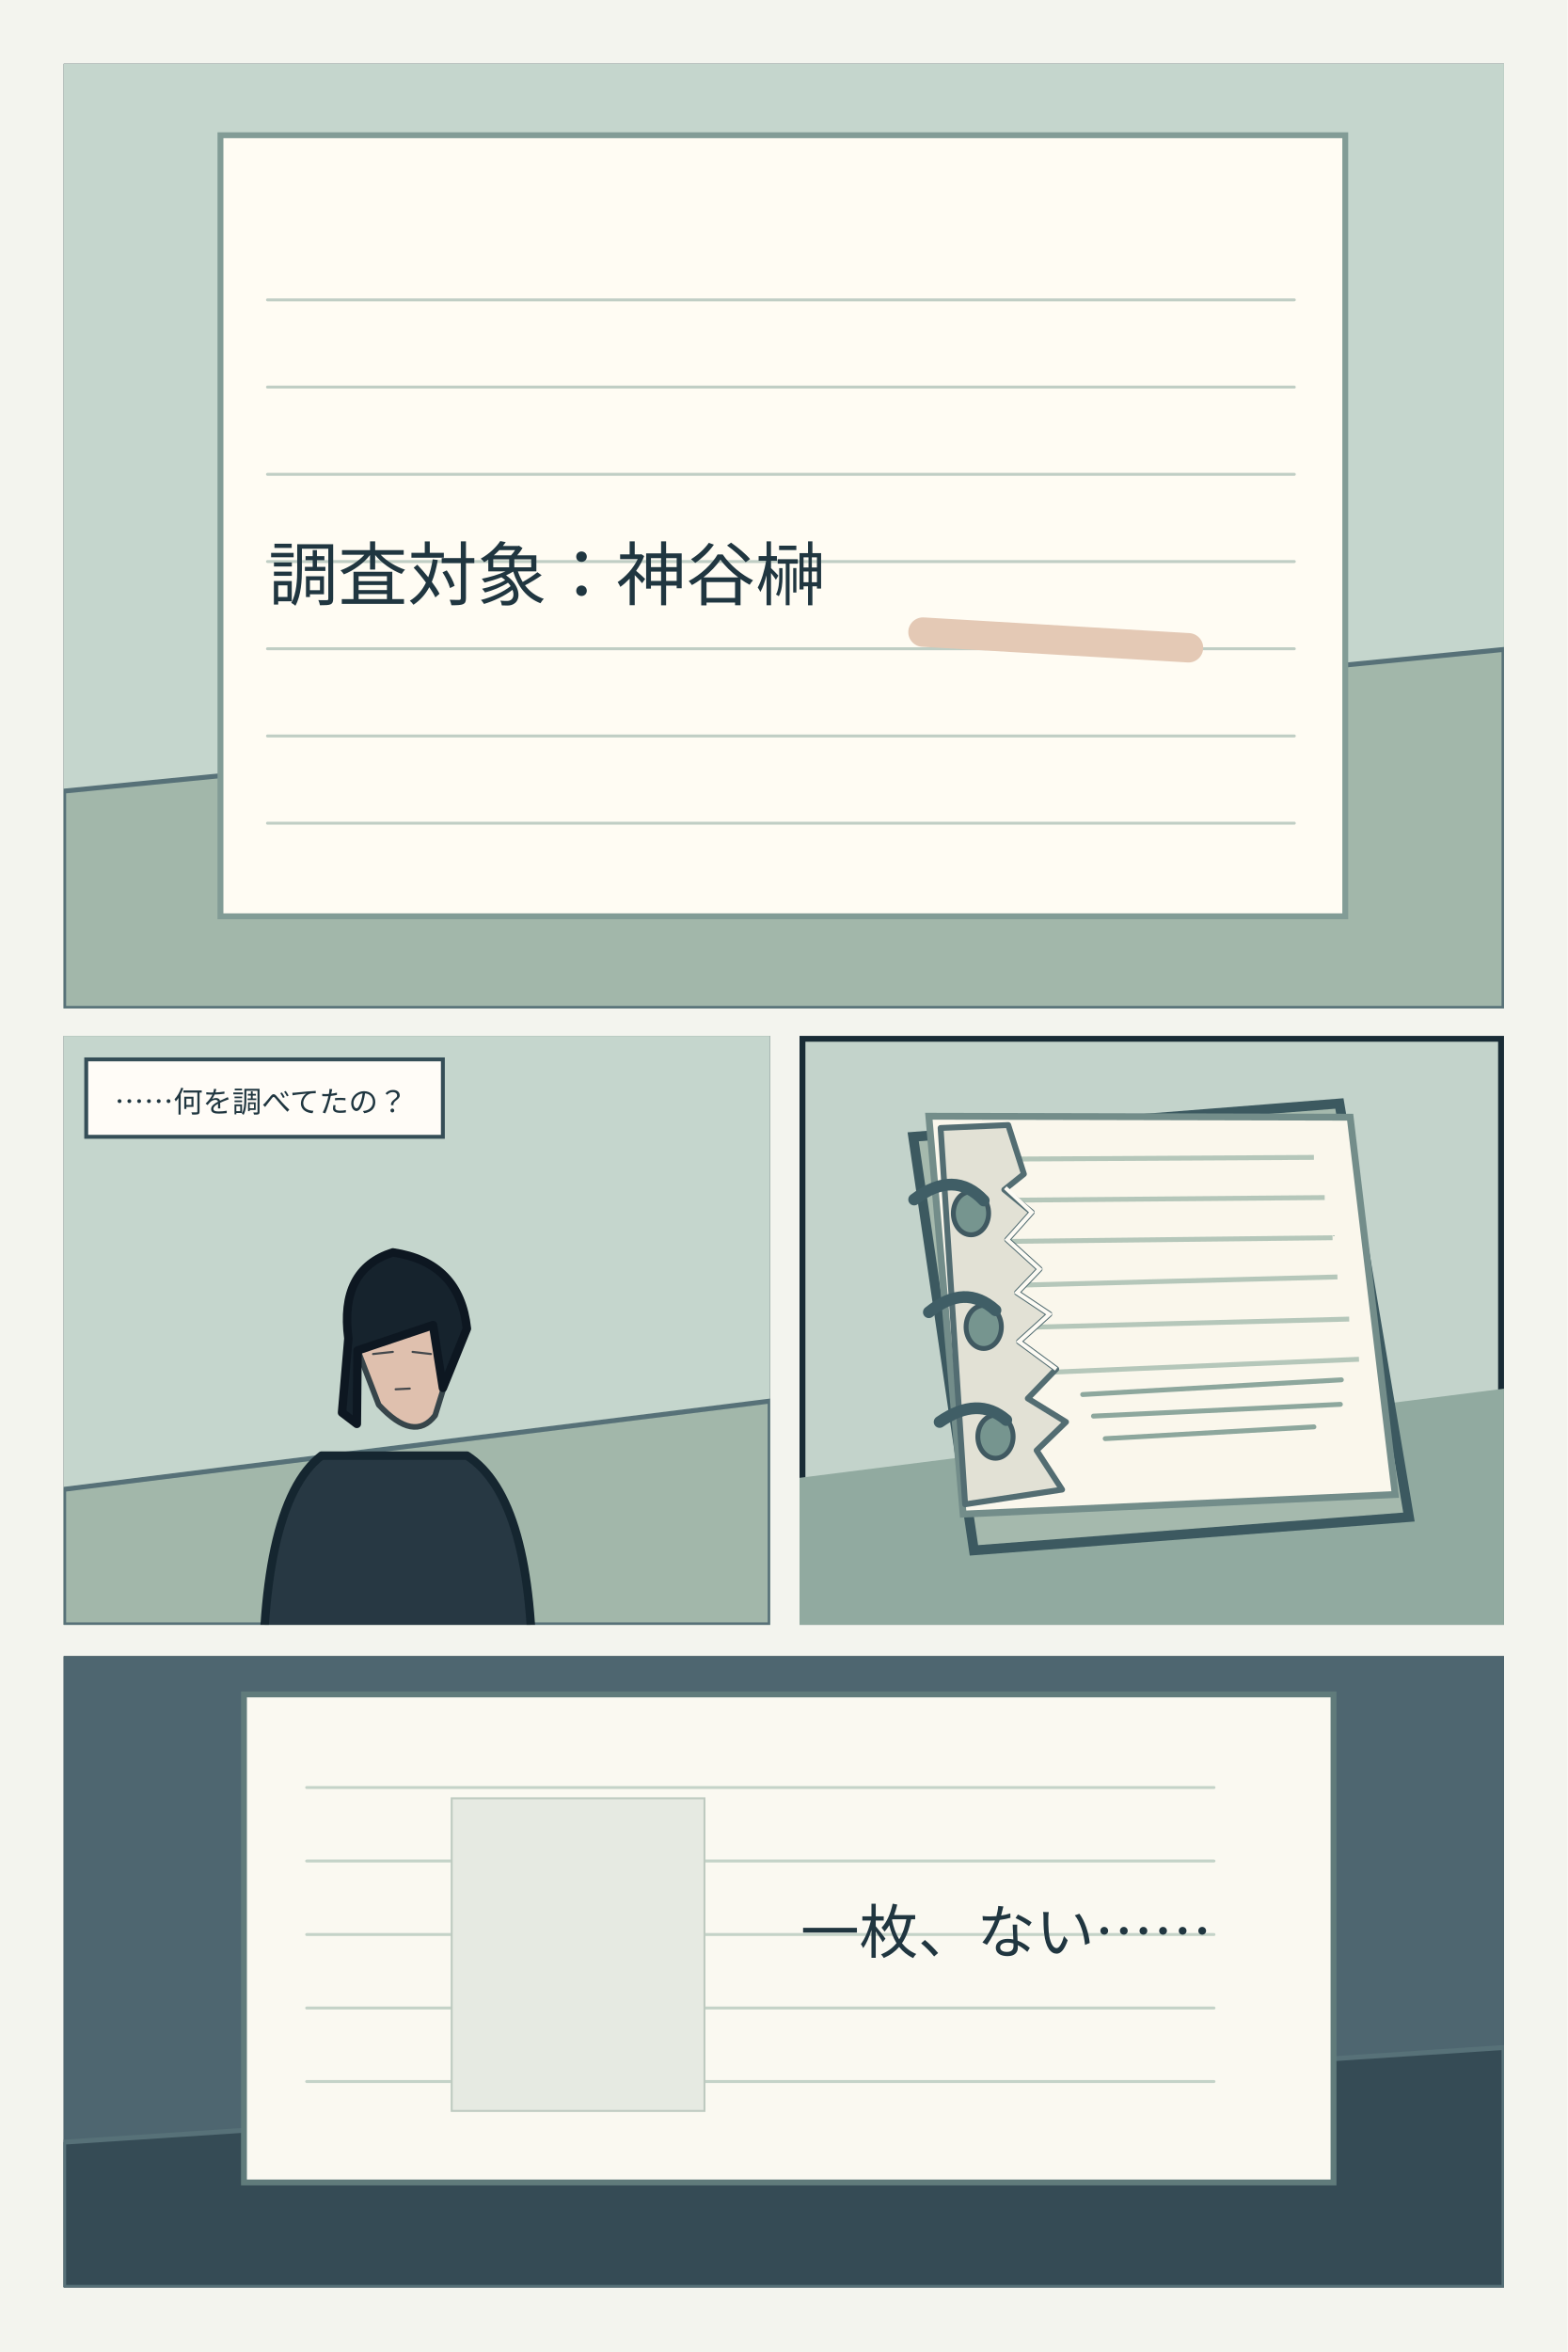
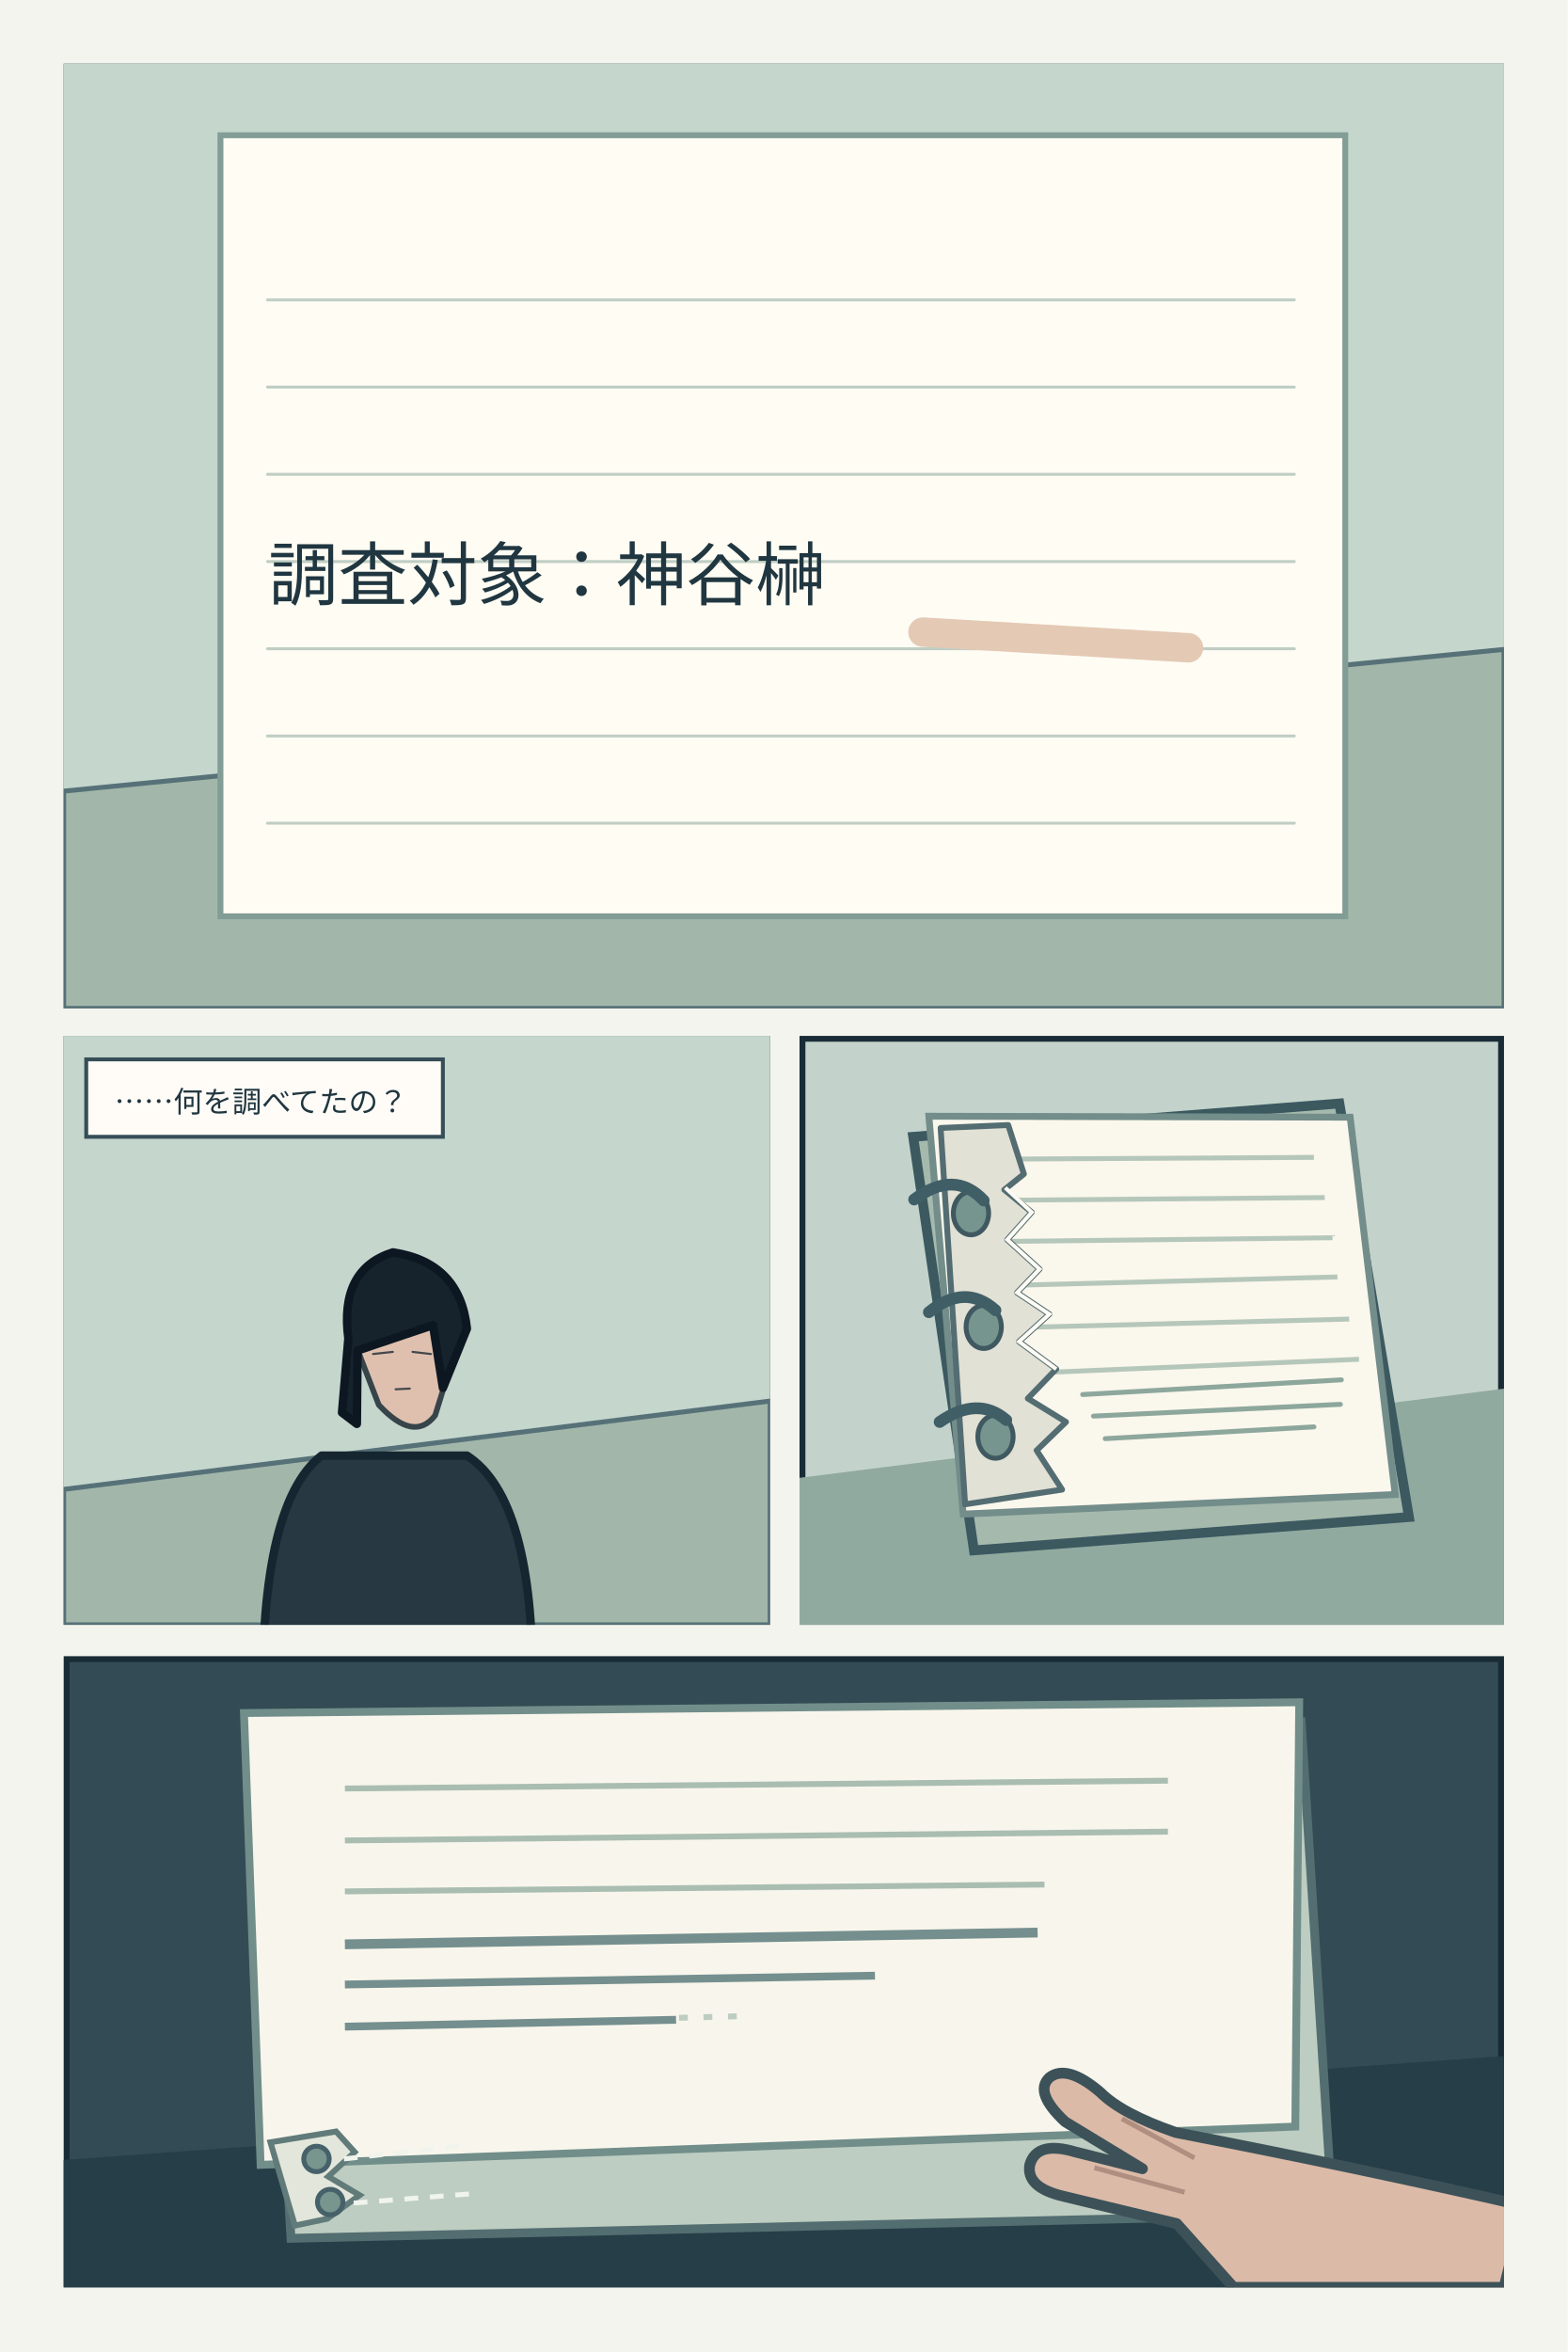
<svg xmlns="http://www.w3.org/2000/svg" width="1600" height="2400" viewBox="0 0 1600 2400">
  <rect x="0" y="0" width="1600" height="2400" fill="#f3f4ee" stroke="none" stroke-width="0" />
  <g id="31-1">
    <svg x="65" y="65" width="1470" height="964" viewBox="0 0 1470 964">
      <rect x="2" y="2" width="1466" height="960" fill="#f8f9f3" stroke="#192c36" stroke-width="8" />
      <rect x="0" y="0" width="1470" height="964" fill="#c5d6cd" stroke="none" stroke-width="0" />
      <path d="M0 742.28L1470 597.68V964H0Z" fill="#a2b7aa" stroke="#577178" stroke-width="5" stroke-linejoin="round" stroke-linecap="round" />
      <rect x="160" y="73" width="1148" height="797" fill="#fffcf3" stroke="#829c96" stroke-width="6" />
      <path d="M208 241L1256 241" fill="none" stroke="#c0cec4" stroke-width="3" stroke-linejoin="round" stroke-linecap="round" />
      <path d="M208 330L1256 330" fill="none" stroke="#c0cec4" stroke-width="3" stroke-linejoin="round" stroke-linecap="round" />
      <path d="M208 419L1256 419" fill="none" stroke="#c0cec4" stroke-width="3" stroke-linejoin="round" stroke-linecap="round" />
      <path d="M208 508L1256 508" fill="none" stroke="#c0cec4" stroke-width="3" stroke-linejoin="round" stroke-linecap="round" />
      <path d="M208 597L1256 597" fill="none" stroke="#c0cec4" stroke-width="3" stroke-linejoin="round" stroke-linecap="round" />
      <path d="M208 686L1256 686" fill="none" stroke="#c0cec4" stroke-width="3" stroke-linejoin="round" stroke-linecap="round" />
      <path d="M208 775L1256 775" fill="none" stroke="#c0cec4" stroke-width="3" stroke-linejoin="round" stroke-linecap="round" />
      <text x="209" y="547" font-family="Noto Sans CJK JP,sans-serif" font-size="71" font-weight="500" fill="#203640">調査対象：神谷榊</text>
      <path d="M877 580L1148 596" fill="none" stroke="#e4c9b5" stroke-width="30" stroke-linejoin="round" stroke-linecap="round" />
    </svg>
  </g>
  <g id="31-2">
    <svg x="816" y="1057" width="719" height="601" viewBox="0 0 719 601">
      <rect x="2" y="2" width="715" height="597" fill="#c3d3cb" stroke="#192c36" stroke-width="8" />
      <path d="M0 451L719 360V601H0Z" fill="#91aaa0" />
      <path d="M116 103L551 69L622 491L178 525Z" fill="#a5b9ad" stroke="#3c5960" stroke-width="10" />
      <path d="M132 82L562 83L608 468L167 488Z" fill="#faf7ec" stroke="#738d8a" stroke-width="7" />
      <path d="M166 126L525 124M177 168L536 165M187 210L544 206M200 255L549 246M208 298L561 289M214 345L571 330" fill="none" stroke="#b5c7ba" stroke-width="5" />
      <path d="M144 94L213 91L229 141L209 157L237 180L212 208L245 238L222 262L255 284L224 312L262 340L233 370L272 394L242 423L268 463L169 478Z" fill="#e2e1d5" stroke="#536d72" stroke-width="6" stroke-linejoin="round" />
      <path d="M210 155L237 180L212 208L245 238L222 262L255 284L224 312L262 340" fill="none" stroke="#fdfbf4" stroke-width="4" />
      <ellipse cx="175" cy="181" rx="18" ry="22" fill="#76958f" stroke="#405961" stroke-width="5" />
      <ellipse cx="188" cy="297" rx="18" ry="22" fill="#76958f" stroke="#405961" stroke-width="5" />
      <ellipse cx="200" cy="409" rx="18" ry="22" fill="#76958f" stroke="#405961" stroke-width="5" />
      <path d="M117 167Q158 136 188 168M132 282Q169 252 200 280M143 394Q182 367 211 392" fill="none" stroke="#405e66" stroke-width="12" stroke-linecap="round" />
      <path d="M289 366L553 351M300 388L552 376M312 411L525 399" stroke="#8da79d" stroke-width="5" stroke-linecap="round" />
    </svg>
  </g>
  <g id="31-3">
    <svg x="65" y="1057" width="721" height="601" viewBox="0 0 721 601">
      <rect x="2" y="2" width="717" height="597" fill="#f8f9f3" stroke="#192c36" stroke-width="8" />
      <rect x="0" y="0" width="721" height="601" fill="#c5d6cd" stroke="none" stroke-width="0" />
      <path d="M0 462.77L721 372.62V601H0Z" fill="#a2b7aa" stroke="#577178" stroke-width="5" stroke-linejoin="round" stroke-linecap="round" />
      <g transform="translate(346 442) scale(0.72)">
        <path d="M-115-19Q-206 51-198 365L-151 587L156 587L184 311Q186 42 91-19Z" fill="#273843" stroke="#152630" stroke-width="12" stroke-linejoin="round" stroke-linecap="round" />
        <path d="M-64-169Q-73-265-1-270Q85-265 74-166L46-76Q16-37-34-91Z" fill="#dfc0ae" stroke="#37454a" stroke-width="8" stroke-linejoin="round" stroke-linecap="round" />
        <path d="M-77-185Q-90-283-14-307Q81-293 91-199L57-115L43-204L-64-168L-65-64L-86-80Z" fill="#16232d" stroke="#0d1721" stroke-width="12" stroke-linejoin="round" stroke-linecap="round" />
        <path d="M-42-163L-14-166M14-166L40-163M-10-113L10-114" fill="none" stroke="#44484c" stroke-width="3" stroke-linejoin="round" stroke-linecap="round" />
      </g>
      <rect x="23" y="24" width="364" height="79" fill="#fffcf7" stroke="#354e57" stroke-width="4" />
      <text x="52" y="78" font-family="Noto Sans CJK JP,sans-serif" font-size="30" font-weight="500" fill="#203640">……何を調べてたの？</text>
    </svg>
  </g>
  <g id="31-4">
    <svg x="65" y="1690" width="1470" height="644" viewBox="0 0 1470 644">
-       <rect x="2" y="2" width="1466" height="640" fill="#f8f9f3" stroke="#192c36" stroke-width="8" />
-       <rect x="0" y="0" width="1470" height="644" fill="#4e6670" stroke="none" stroke-width="0" />
-       <path d="M0 495.88L1470 399.28V644H0Z" fill="#354b55" stroke="#577178" stroke-width="5" stroke-linejoin="round" stroke-linecap="round" />
-       <rect x="184" y="39" width="1112" height="498" fill="#faf9f1" stroke="#607b7b" stroke-width="6" />
-       <path d="M248 134L1174 134" fill="none" stroke="#c4d3c8" stroke-width="3" stroke-linejoin="round" stroke-linecap="round" />
-       <path d="M248 209L1174 209" fill="none" stroke="#c4d3c8" stroke-width="3" stroke-linejoin="round" stroke-linecap="round" />
-       <path d="M248 284L1174 284" fill="none" stroke="#c4d3c8" stroke-width="3" stroke-linejoin="round" stroke-linecap="round" />
-       <path d="M248 359L1174 359" fill="none" stroke="#c4d3c8" stroke-width="3" stroke-linejoin="round" stroke-linecap="round" />
-       <path d="M248 434L1174 434" fill="none" stroke="#c4d3c8" stroke-width="3" stroke-linejoin="round" stroke-linecap="round" />
-       <rect x="396" y="145" width="258" height="319" fill="#e6eae2" stroke="#becac0" stroke-width="2" />
-       <text x="752" y="303" font-family="Noto Sans CJK JP,sans-serif" font-size="60" font-weight="500" fill="#203640">一枚、ない……</text>
+       <rect x="2" y="2" width="1466" height="640" fill="#334b54" stroke="#192c36" stroke-width="8" />
+       <path d="M0 514L1470 408V644H0Z" fill="#263e48" />
+       <path d="M202 83L1263 67L1295 569L232 594Z" fill="#becdc1" stroke="#536e71" stroke-width="9" />
+       <path d="M184 58L1261 47L1257 480L201 519Z" fill="#f8f6ec" stroke="#718e8a" stroke-width="8" />
+       <path d="M287 135L1127 127M287 188L1127 179M287 240L1001 233" fill="none" stroke="#aabdb1" stroke-width="6" />
+       <path d="M287 294L994 282" fill="none" stroke="#758f8e" stroke-width="10" />
+       <path d="M287 335L828 326" fill="none" stroke="#758f8e" stroke-width="8" />
+       <path d="M287 378L625 371" fill="none" stroke="#758f8e" stroke-width="8" />
+       <path d="M628 369L702 367" fill="none" stroke="#becdc1" stroke-width="6" stroke-dasharray="9 16" />
+       <path d="M211 496L278 485L297 506L270 531L302 550L269 574L236 581Z" fill="#e3e6da" stroke="#617b7a" stroke-width="6" />
+       <circle cx="258" cy="513" r="13" fill="#78958e" stroke="#46616a" stroke-width="5" />
+       <circle cx="272" cy="557" r="13" fill="#78958e" stroke="#46616a" stroke-width="5" />
+       <path d="M286 513L410 499M296 558L423 548" stroke="#f0f4ed" stroke-width="5" stroke-dasharray="14 12" />
+       <path d="M1491 561Q1321 522 1135 486Q1080 467 1058 445Q1024 416 1006 430Q990 445 1022 475L1101 523L1033 506Q993 494 986 519Q982 542 1020 551L1136 579L1194 644H1470Z" fill="#dbbaa8" stroke="#3d5258" stroke-width="11" stroke-linejoin="round" />
+       <path d="M1052 522L1144 547M1080 472L1154 512" fill="none" stroke="#b08f81" stroke-width="5" />
    </svg>
  </g>
</svg>
